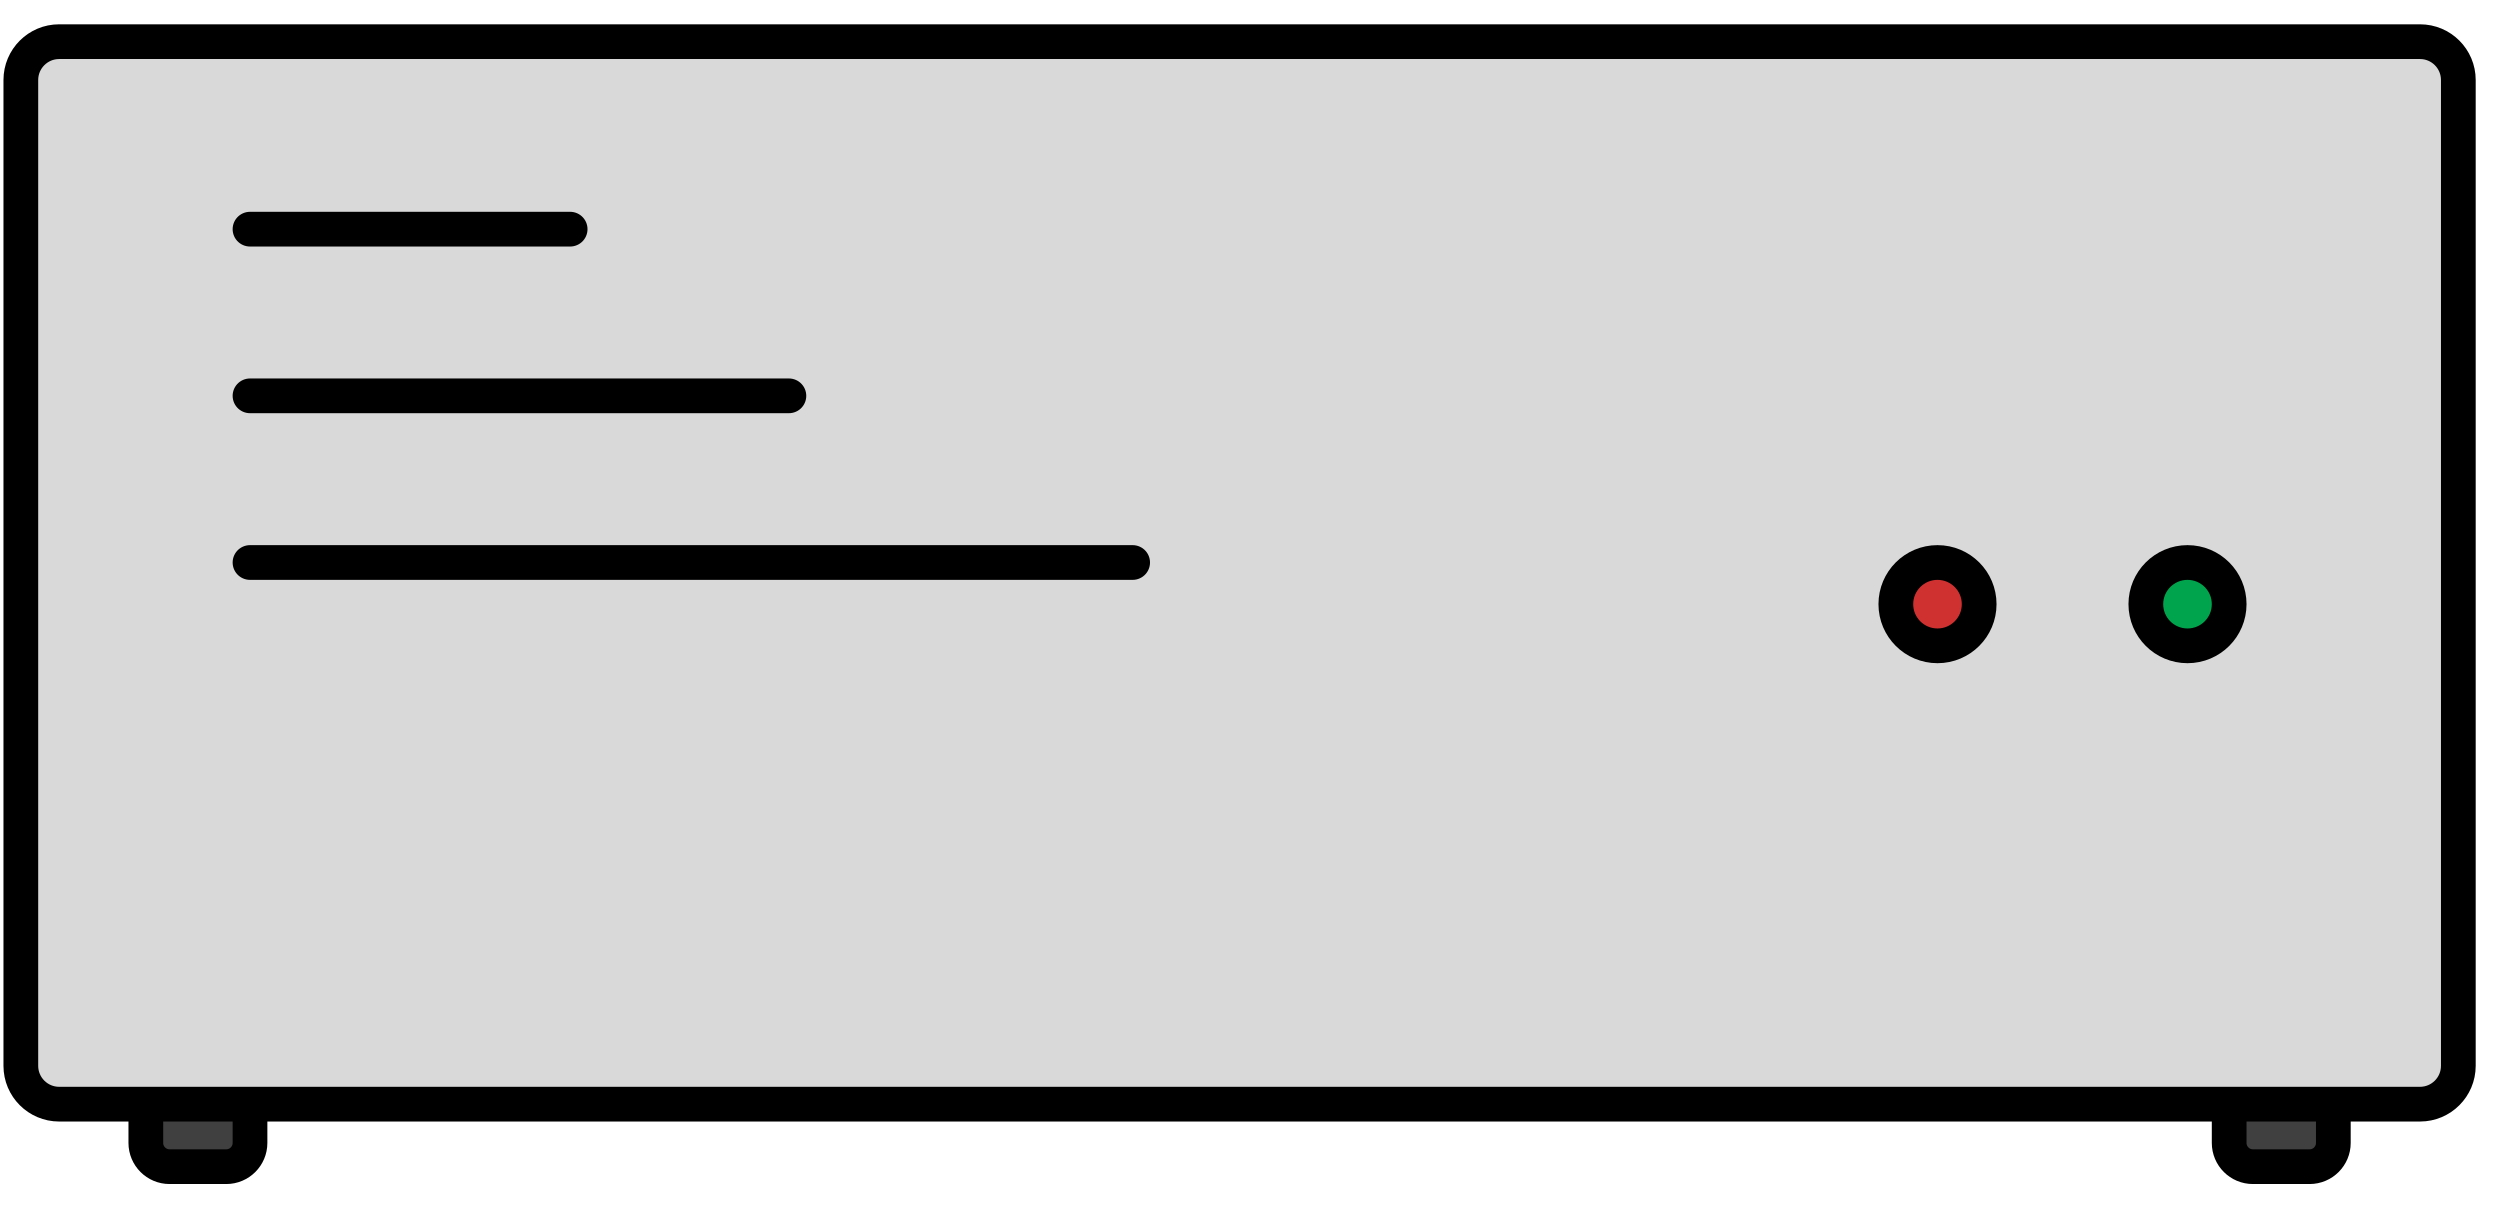
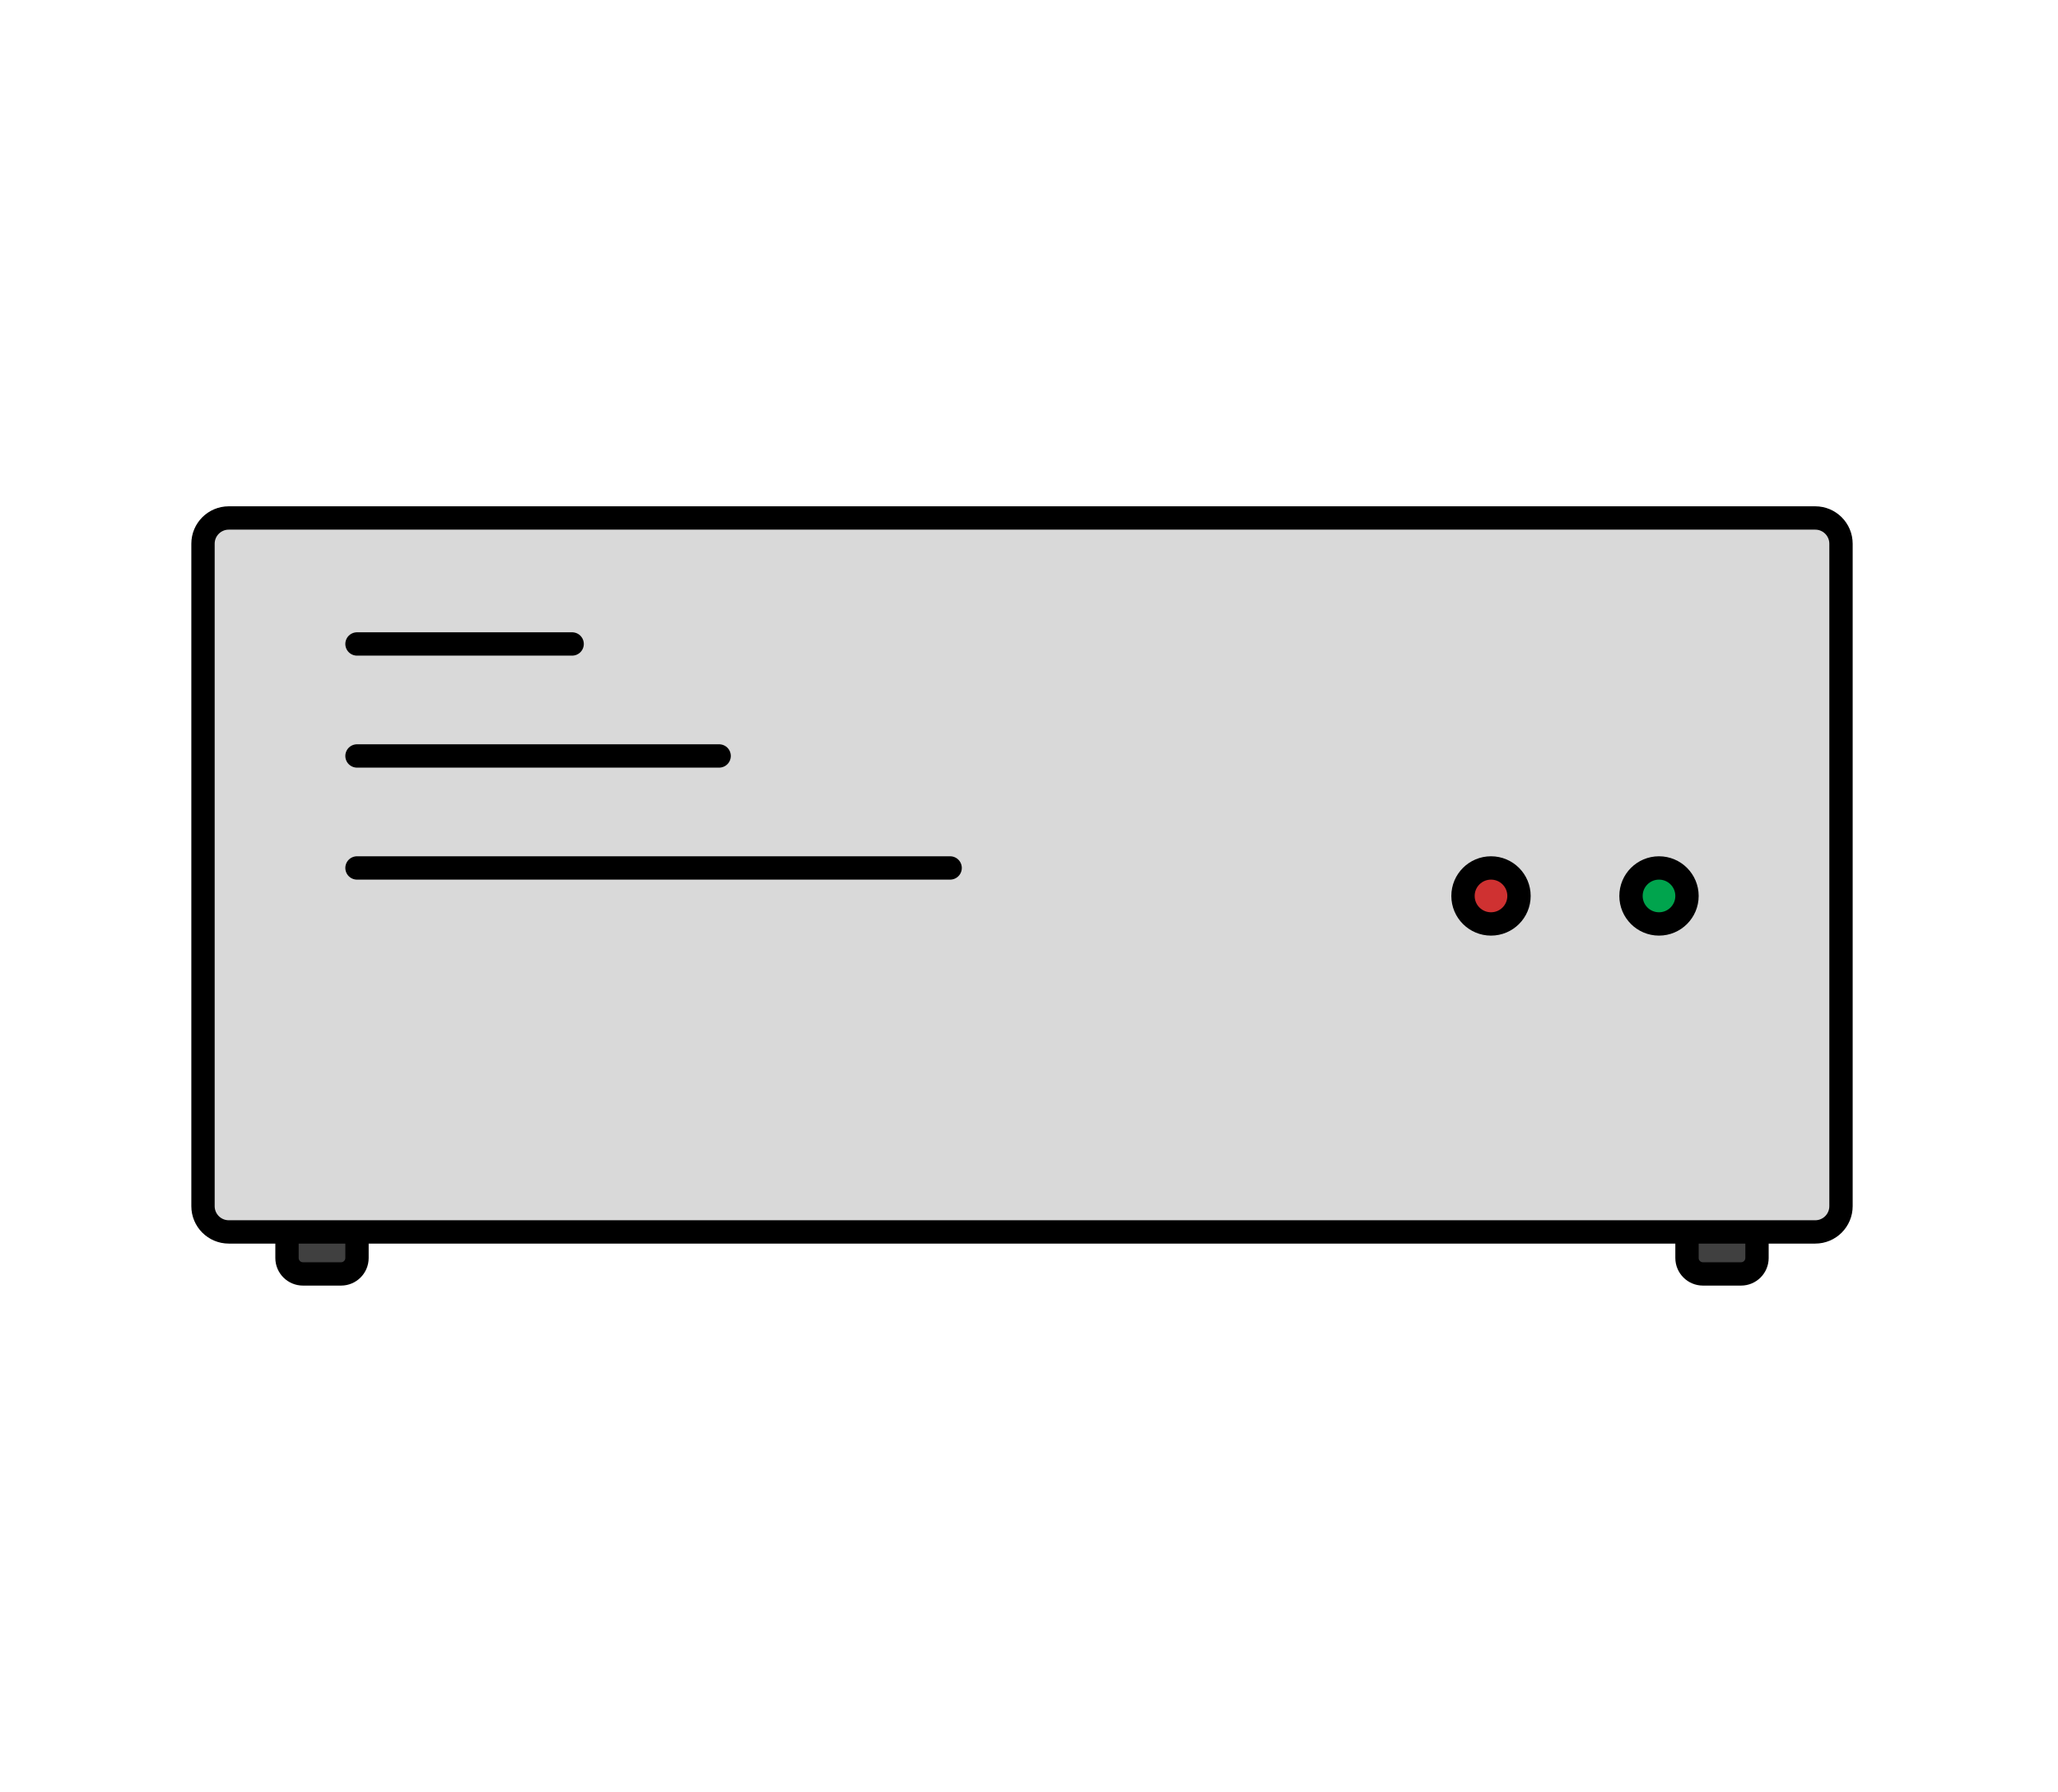
- <svg xmlns="http://www.w3.org/2000/svg" width="120" height="58" overflow="hidden">
+ <svg xmlns="http://www.w3.org/2000/svg" width="147.0px" height="128.0px" overflow="hidden" viewBox="-13.5 -35.0 147.0 128.0">
+   <rect id="bounding-box" x="-13.5" y="-35.0" width="147.0" height="128.0" fill="none" pointer-events="all" />
  <g transform="translate(-321 -105)">
    <path d="M331.861 151C332.49 151 333 151.51 333 152.139L333 159.861C333 160.49 332.49 161 331.861 161L329.139 161C328.51 161 328 160.49 328 159.861L328 152.139C328 151.51 328.51 151 329.139 151Z" stroke="#000000" stroke-width="1.667" stroke-miterlimit="8" fill="#404040" fill-rule="evenodd" />
    <path d="M431.861 151C432.49 151 433 151.51 433 152.139L433 159.861C433 160.49 432.49 161 431.861 161L429.139 161C428.51 161 428 160.49 428 159.861L428 152.139C428 151.51 428.51 151 429.139 151Z" stroke="#000000" stroke-width="1.667" stroke-miterlimit="8" fill="#404040" fill-rule="evenodd" />
    <path d="M322 108.84C322 107.824 322.824 107 323.84 107L437.16 107C438.176 107 439 107.824 439 108.84L439 156.16C439 157.176 438.176 158 437.16 158L323.84 158C322.824 158 322 157.176 322 156.16Z" stroke="#000000" stroke-width="1.667" stroke-linecap="round" stroke-linejoin="round" stroke-miterlimit="10" fill="#D9D9D9" fill-rule="evenodd" />
    <path d="M424 134C424 132.895 424.895 132 426 132 427.105 132 428 132.895 428 134 428 135.105 427.105 136 426 136 424.895 136 424 135.105 424 134Z" stroke="#000000" stroke-width="1.667" stroke-linecap="round" stroke-linejoin="round" stroke-miterlimit="10" fill="#00A44D" fill-rule="evenodd" />
    <path d="M333 116 348.367 116" stroke="#000000" stroke-width="1.667" stroke-linecap="round" stroke-linejoin="round" stroke-miterlimit="10" fill="none" fill-rule="evenodd" />
    <path d="M333 124 358.867 124" stroke="#000000" stroke-width="1.667" stroke-linecap="round" stroke-linejoin="round" stroke-miterlimit="10" fill="none" fill-rule="evenodd" />
    <path d="M333 132 375.367 132" stroke="#000000" stroke-width="1.667" stroke-linecap="round" stroke-linejoin="round" stroke-miterlimit="10" fill="none" fill-rule="evenodd" />
    <path d="M412 134C412 132.895 412.895 132 414 132 415.105 132 416 132.895 416 134 416 135.105 415.105 136 414 136 412.895 136 412 135.105 412 134Z" stroke="#000000" stroke-width="1.667" stroke-linecap="round" stroke-linejoin="round" stroke-miterlimit="10" fill="#CF3131" fill-rule="evenodd" />
  </g>
</svg>
